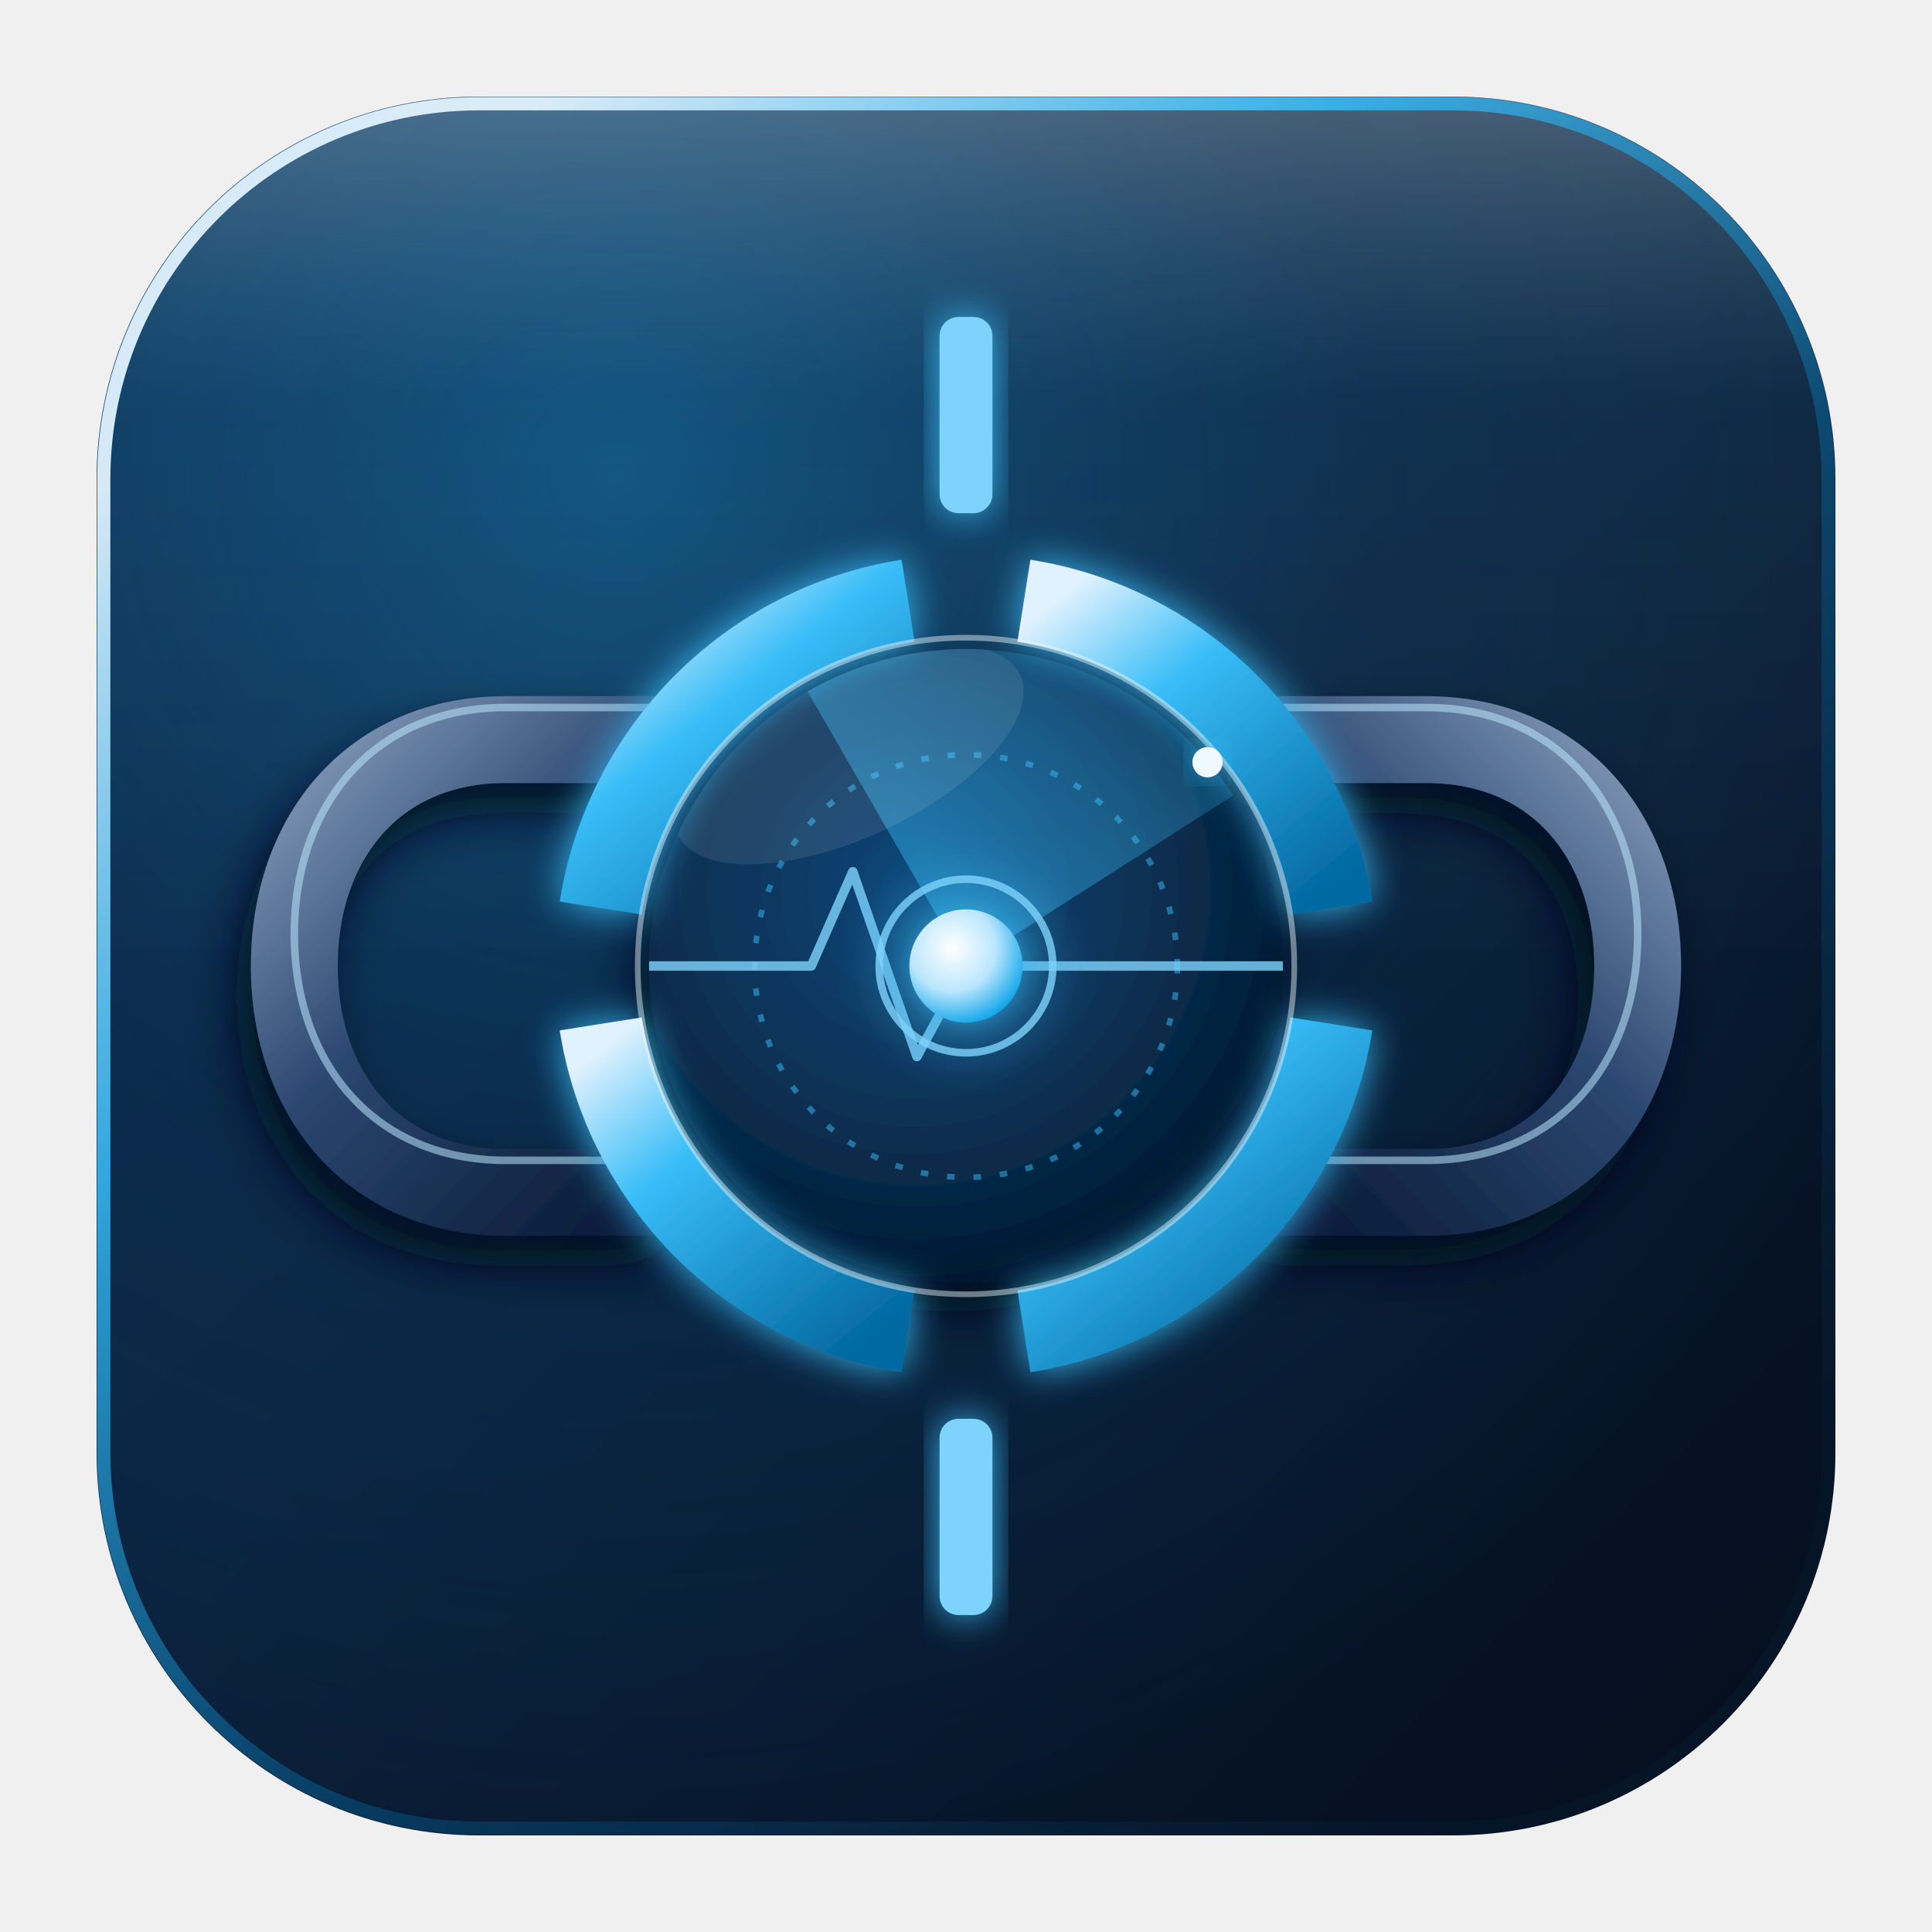
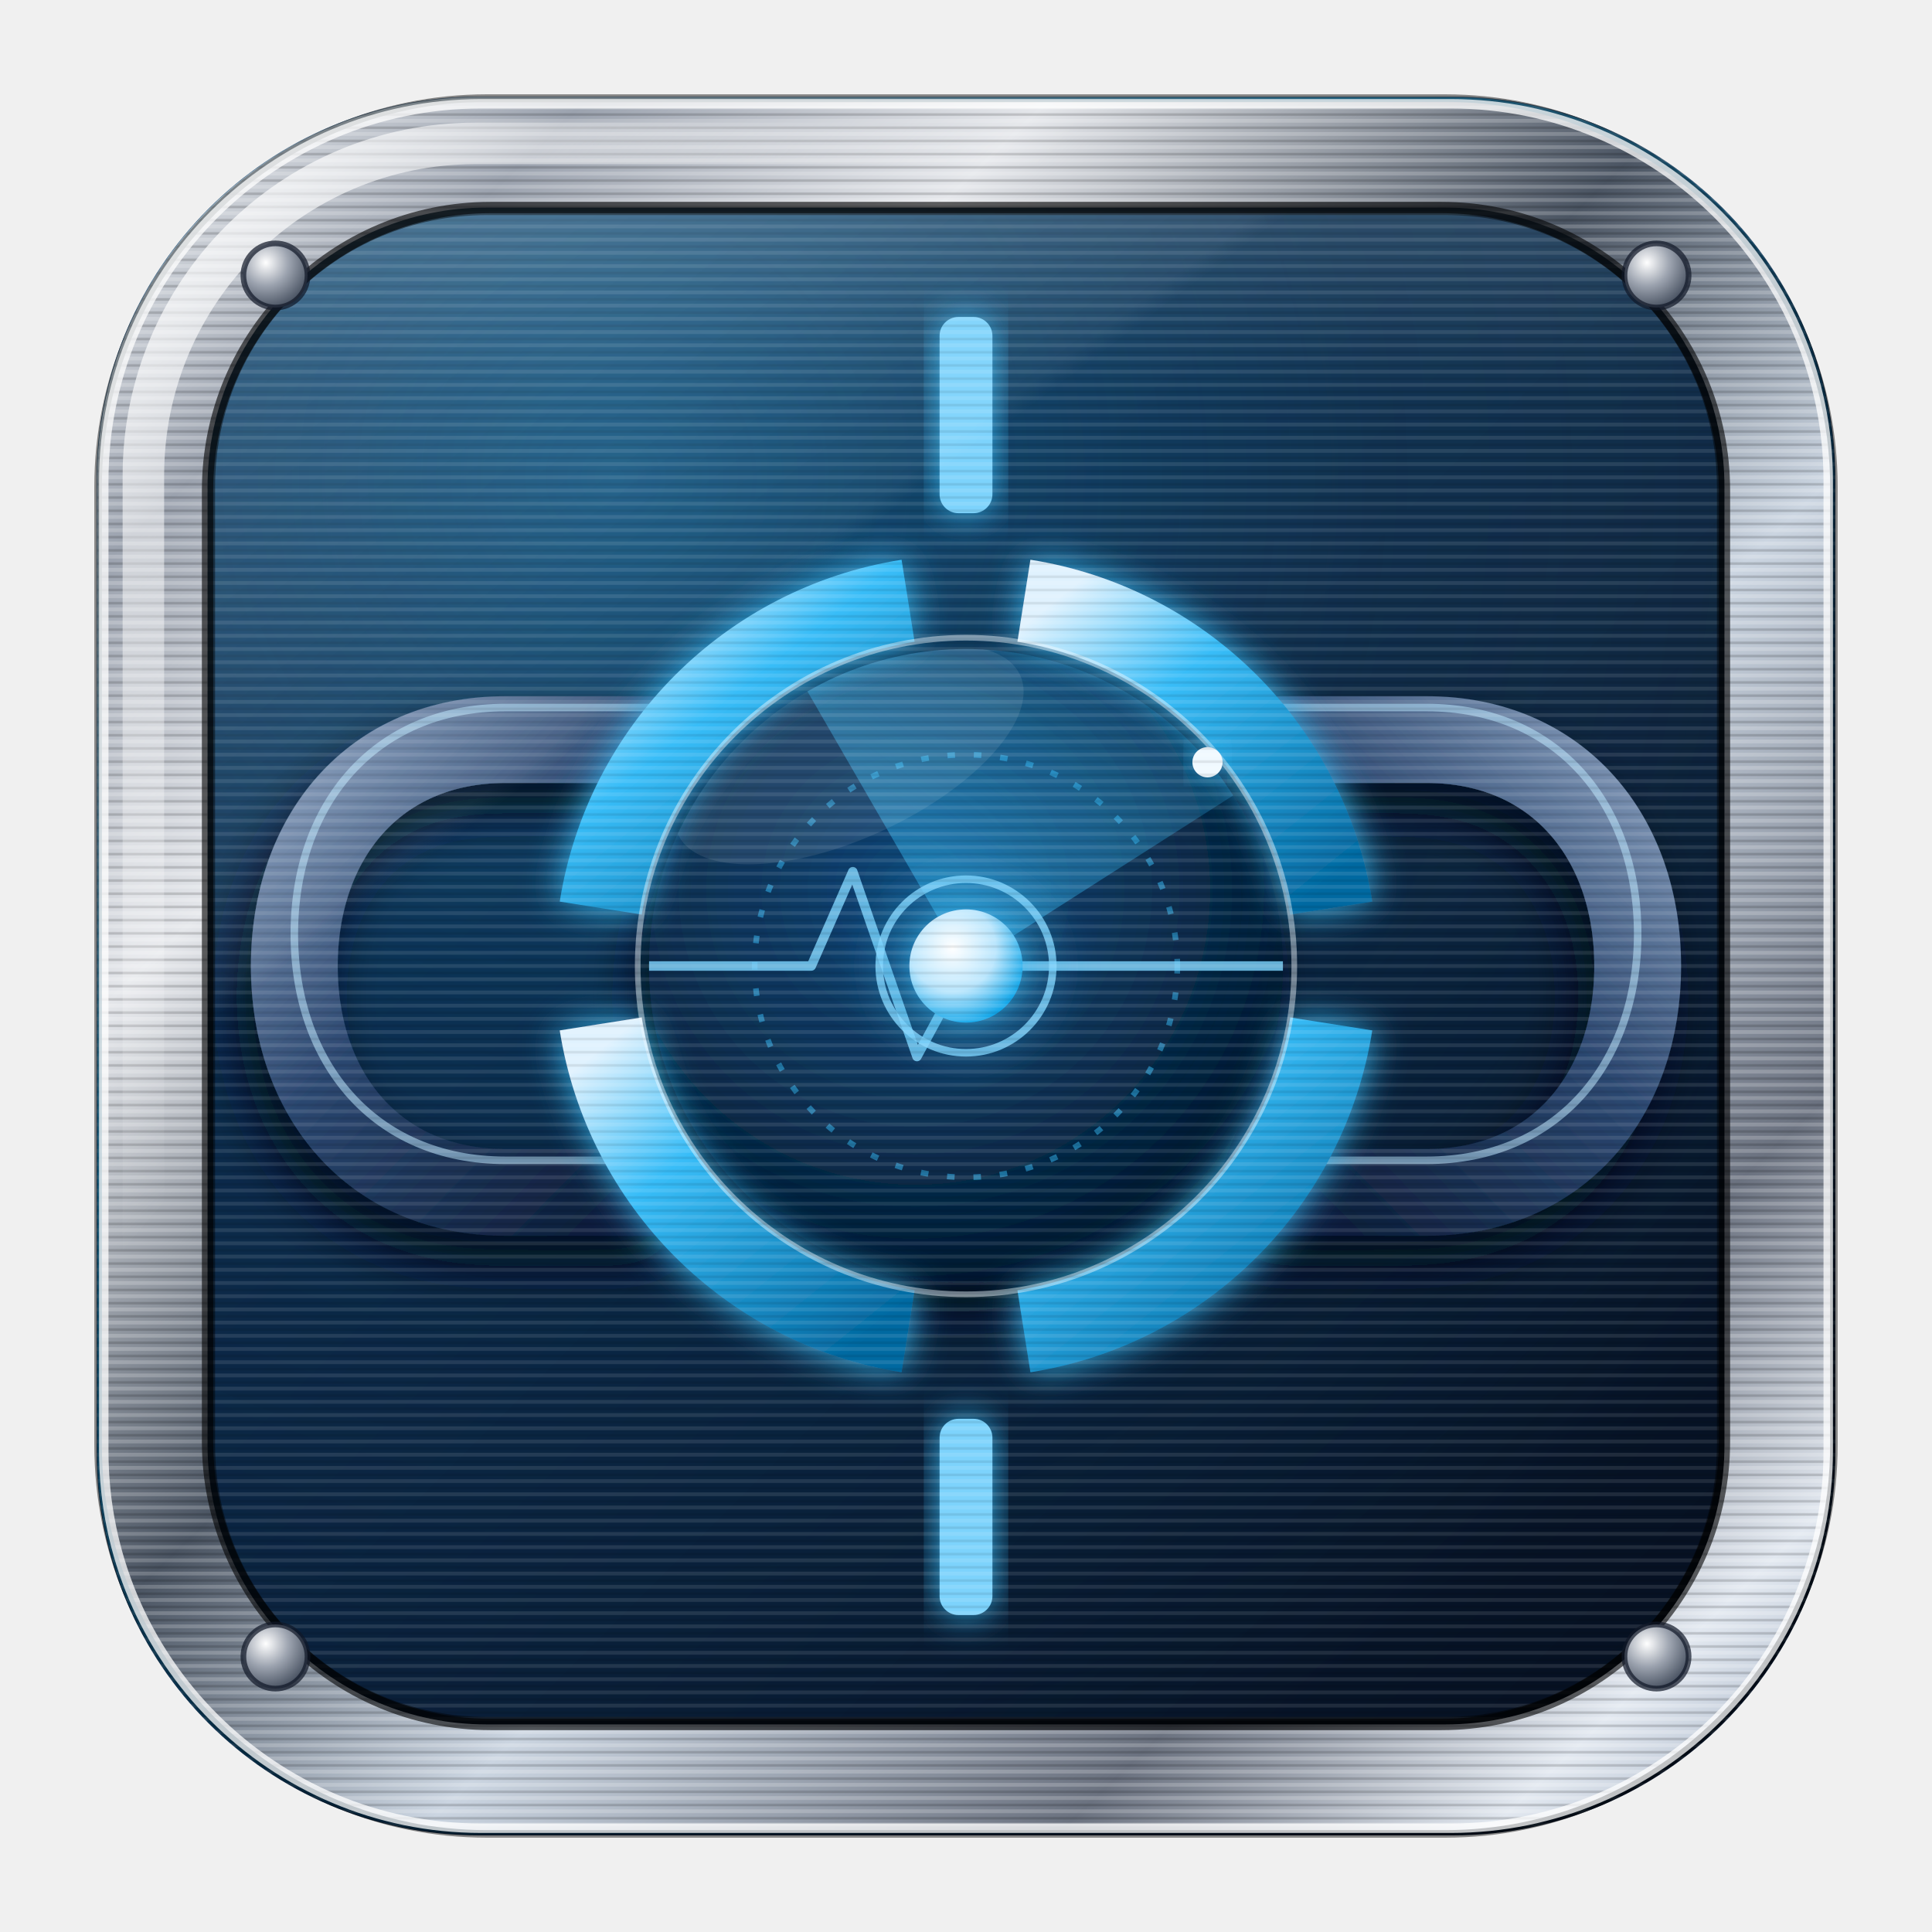
<svg xmlns="http://www.w3.org/2000/svg" viewBox="0 0 1024 1024" width="1024" height="1024">
  <defs>
    <filter id="diag-glow" x="-30%" y="-30%" width="160%" height="160%">
      <feDropShadow dx="0" dy="0" stdDeviation="10" flood-color="#38BDF8" flood-opacity="0.95" />
    </filter>
    <filter id="diag-shadow" x="-20%" y="-20%" width="140%" height="140%">
      <feDropShadow dx="-8" dy="16" stdDeviation="13" flood-color="#010B1A" flood-opacity="0.9" />
    </filter>
    <linearGradient id="diag-base" x1="0%" y1="0%" x2="100%" y2="100%">
      <stop offset="0%" stop-color="#0F2A4D" />
      <stop offset="45%" stop-color="#0B1F3A" />
      <stop offset="100%" stop-color="#040D1C" />
    </linearGradient>
    <radialGradient id="diag-bg-glow" cx="30%" cy="22%" r="80%">
      <stop offset="0%" stop-color="#0EA5E9" stop-opacity="0.34" />
      <stop offset="55%" stop-color="#0369A1" stop-opacity="0.12" />
      <stop offset="100%" stop-color="#0EA5E9" stop-opacity="0" />
    </radialGradient>
    <linearGradient id="diag-rim" x1="15%" y1="10%" x2="85%" y2="90%">
      <stop offset="0%" stop-color="#E0F2FE" stop-opacity="0.95" />
      <stop offset="28%" stop-color="#38BDF8" stop-opacity="0.85" />
      <stop offset="62%" stop-color="#0369A1" stop-opacity="0.4" />
      <stop offset="100%" stop-color="#082F49" stop-opacity="0.15" />
    </linearGradient>
    <linearGradient id="diag-spec" x1="0" y1="0" x2="0" y2="1">
      <stop offset="0%" stop-color="#fff" stop-opacity="0.26" />
      <stop offset="35%" stop-color="#7DD3FC" stop-opacity="0.06" />
      <stop offset="100%" stop-color="#fff" stop-opacity="0" />
    </linearGradient>
    <linearGradient id="diag-ring" x1="10%" y1="0%" x2="90%" y2="100%">
      <stop offset="0%" stop-color="#E0F2FE" />
      <stop offset="35%" stop-color="#38BDF8" />
      <stop offset="100%" stop-color="#0369A1" />
    </linearGradient>
    <linearGradient id="diag-steel" x1="10%" y1="0%" x2="90%" y2="100%">
      <stop offset="0%" stop-color="#7C93B3" />
      <stop offset="45%" stop-color="#2B4770" />
      <stop offset="100%" stop-color="#0D1F3C" />
    </linearGradient>
    <radialGradient id="diag-lens" cx="42%" cy="38%" r="70%">
      <stop offset="0%" stop-color="#0E4B7C" stop-opacity="0.95" />
      <stop offset="65%" stop-color="#072A4B" stop-opacity="0.95" />
      <stop offset="100%" stop-color="#030F22" />
    </radialGradient>
    <linearGradient id="diag-sweep" x1="0" y1="1" x2="1" y2="0">
      <stop offset="0%" stop-color="#38BDF8" stop-opacity="0.6" />
      <stop offset="100%" stop-color="#38BDF8" stop-opacity="0" />
    </linearGradient>
    <radialGradient id="diag-dot" cx="38%" cy="34%" r="70%">
      <stop offset="0%" stop-color="#fff" />
      <stop offset="55%" stop-color="#BAE6FD" />
      <stop offset="100%" stop-color="#0EA5E9" />
    </radialGradient>
    <clipPath id="diag-clip">
      <rect x="51.2" y="51.2" width="921.6" height="921.6" rx="202.75" ry="202.75" />
    </clipPath>
    <clipPath id="diag-lens-clip">
      <circle cx="512" cy="512" r="168" />
    </clipPath>
  </defs>
  <g clip-path="url(#diag-clip)">
    <rect x="51.2" y="51.2" width="921.6" height="921.6" fill="url(#diag-base)" />
    <rect x="51.2" y="51.2" width="921.6" height="921.6" fill="url(#diag-bg-glow)" />
    <rect x="51.2" y="51.2" width="921.6" height="460" fill="url(#diag-spec)" />
  </g>
  <rect x="55" y="55" width="914" height="914" rx="199" ry="199" fill="none" stroke="url(#diag-rim)" stroke-width="7" />
  <g filter="url(#diag-shadow)">
    <g fill="none" stroke-linecap="round" stroke-linejoin="round">
      <g stroke="url(#diag-steel)" stroke-width="46">
        <path d="M345 392 H268 C198 392 156 444 156 512 C156 580 198 632 268 632 H345" />
        <g transform="translate(1024 0) scale(-1 1)">
          <path d="M345 392 H268 C198 392 156 444 156 512 C156 580 198 632 268 632 H345" />
        </g>
      </g>
      <g stroke="#BAE6FD" stroke-opacity="0.55" stroke-width="4" transform="translate(0 -17)">
        <path d="M345 392 H268 C198 392 156 444 156 512 C156 580 198 632 268 632 H345" />
      </g>
      <g stroke="#BAE6FD" stroke-opacity="0.55" stroke-width="4" transform="translate(1024 -17) scale(-1 1)">
        <path d="M345 392 H268 C198 392 156 444 156 512 C156 580 198 632 268 632 H345" />
      </g>
    </g>
    <circle cx="512" cy="512" r="168" fill="url(#diag-lens)" />
  </g>
  <g clip-path="url(#diag-lens-clip)">
    <path d="M512 512 L400 318 A224 224 0 0 1 700 392 Z" fill="url(#diag-sweep)" />
    <circle cx="512" cy="512" r="112" fill="none" stroke="#38BDF8" stroke-opacity="0.5" stroke-width="3" stroke-dasharray="4 10" />
    <path d="M344 512 H430 L452 462 L486 560 L512 512 H680" fill="none" stroke="#7DD3FC" stroke-opacity="0.8" stroke-width="5" stroke-linecap="round" stroke-linejoin="round" />
    <ellipse cx="450" cy="400" rx="100" ry="44" fill="#fff" opacity="0.09" transform="rotate(-25 450 400)" />
  </g>
  <g fill="none" stroke="url(#diag-ring)" stroke-width="44" filter="url(#diag-glow)">
    <path d="M705.6 542.7 A196 196 0 0 1 542.7 705.6" />
    <path d="M481.3 705.6 A196 196 0 0 1 318.4 542.7" />
    <path d="M318.4 481.3 A196 196 0 0 1 481.3 318.4" />
    <path d="M542.7 318.4 A196 196 0 0 1 705.6 481.3" />
  </g>
  <g stroke="#F0F9FF" stroke-opacity="0.45" stroke-width="3" fill="none">
    <circle cx="512" cy="512" r="174" />
  </g>
  <g fill="#7DD3FC" filter="url(#diag-glow)">
    <rect x="498" y="168" width="28" height="104" rx="10" />
    <rect x="498" y="752" width="28" height="104" rx="10" />
  </g>
  <g filter="url(#diag-glow)">
    <circle cx="512" cy="512" r="46" fill="none" stroke="#7DD3FC" stroke-opacity="0.8" stroke-width="4" />
    <circle cx="512" cy="512" r="30" fill="url(#diag-dot)" />
  </g>
  <circle cx="640" cy="404" r="8" fill="#F0F9FF" filter="url(#diag-glow)" />
+   <defs>
+     <linearGradient id="mkm-aco" gradientUnits="userSpaceOnUse" x1="60" y1="40" x2="964" y2="984">
+       <stop offset="0" stop-color="#F8FAFC" />
+       <stop offset=".14" stop-color="#9CA3AF" />
+       <stop offset=".27" stop-color="#E5E7EB" />
+       <stop offset=".45" stop-color="#4B5563" />
+       <stop offset=".6" stop-color="#CBD5E1" />
+       <stop offset=".78" stop-color="#6B7280" />
+       <stop offset=".9" stop-color="#E2E8F0" />
+       <stop offset="1" stop-color="#94A3B8" />
+     </linearGradient>
+     <pattern id="mkm-escovado" width="1024" height="7" patternUnits="userSpaceOnUse">
+       <rect width="1024" height="7" fill="#fff" fill-opacity="0" />
+       <rect y="0" width="1024" height="2" fill="#fff" fill-opacity=".20" />
+       <rect y="4" width="1024" height="1.4" fill="#000" fill-opacity=".16" />
+     </pattern>
+     <linearGradient id="mkm-brilho" gradientUnits="userSpaceOnUse" x1="80" y1="60" x2="620" y2="520">
+       <stop offset="0" stop-color="#fff" stop-opacity=".95" />
+       <stop offset=".55" stop-color="#fff" stop-opacity=".0" />
+     </linearGradient>
+     <linearGradient id="mkm-reflexo" gradientUnits="userSpaceOnUse" x1="100" y1="100" x2="700" y2="900">
+       <stop offset="0" stop-color="#fff" stop-opacity=".16" />
+       <stop offset=".35" stop-color="#fff" stop-opacity=".04" />
+       <stop offset=".36" stop-color="#fff" stop-opacity="0" />
+     </linearGradient>
+     <clipPath id="mkm-placa">
+       <rect x="51.2" y="51.2" width="921.6" height="921.6" rx="202.75" ry="202.75" />
+     </clipPath>
+     <radialGradient id="mkm-parafuso" cx=".35" cy=".3" r=".8">
+       <stop offset="0" stop-color="#fff" />
+       <stop offset=".45" stop-color="#9CA3AF" />
+       <stop offset="1" stop-color="#374151" />
+     </radialGradient>
+   </defs>
+   <g clip-path="url(#mkm-placa)">
+     <rect x="51.2" y="51.2" width="921.6" height="921.6" fill="url(#mkm-escovado)" opacity=".5" />
+     <rect x="51.2" y="51.2" width="921.6" height="921.6" fill="url(#mkm-reflexo)" />
+   </g>
+   <rect x="82" y="82" width="860" height="860" rx="176" ry="176" fill="none" stroke="#000" stroke-opacity=".45" stroke-width="64" />
+   <rect x="82" y="82" width="860" height="860" rx="176" ry="176" fill="none" stroke="url(#mkm-aco)" stroke-width="56" />
+   <rect x="82" y="82" width="860" height="860" rx="176" ry="176" fill="none" stroke="url(#mkm-escovado)" stroke-width="56" />
+   <rect x="55" y="55" width="914" height="914" rx="200" ry="200" fill="none" stroke="#fff" stroke-opacity=".75" stroke-width="5" />
+   <rect x="110" y="110" width="804" height="804" rx="150" ry="150" fill="none" stroke="#000" stroke-opacity=".6" stroke-width="6" />
+   <rect x="82" y="82" width="860" height="860" rx="176" ry="176" fill="none" stroke="url(#mkm-brilho)" stroke-width="22" transform="translate(-6 -6)" opacity=".9" />
+   <g stroke="#111827" stroke-opacity=".7" stroke-width="3">
+     <circle cx="146" cy="146" r="17" fill="url(#mkm-parafuso)" />
+     <circle cx="878" cy="146" r="17" fill="url(#mkm-parafuso)" />
+     <circle cx="146" cy="878" r="17" fill="url(#mkm-parafuso)" />
+     <circle cx="878" cy="878" r="17" fill="url(#mkm-parafuso)" />
+   </g>
</svg>
